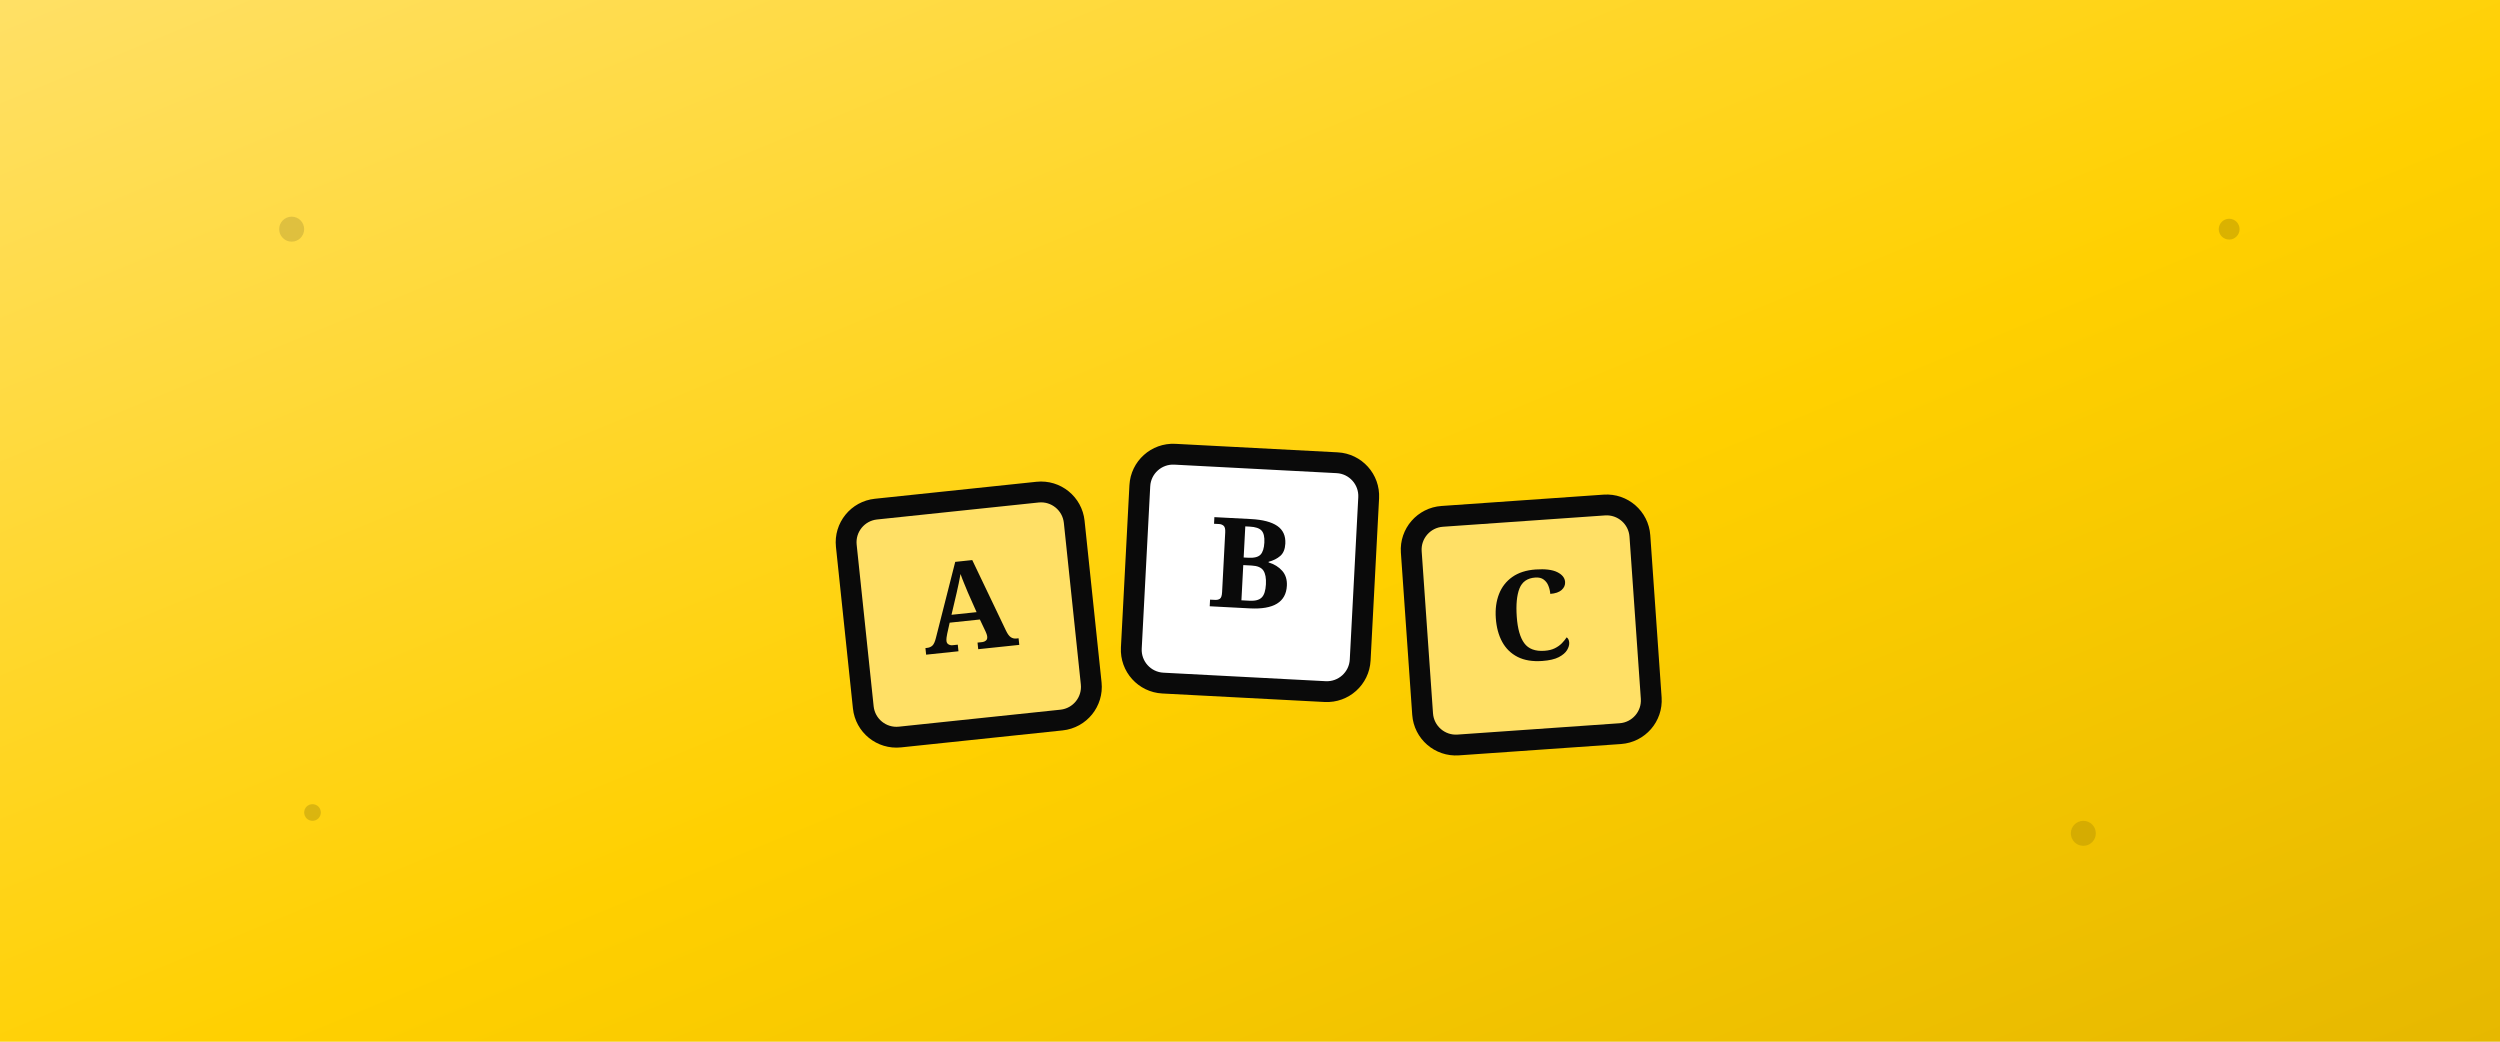
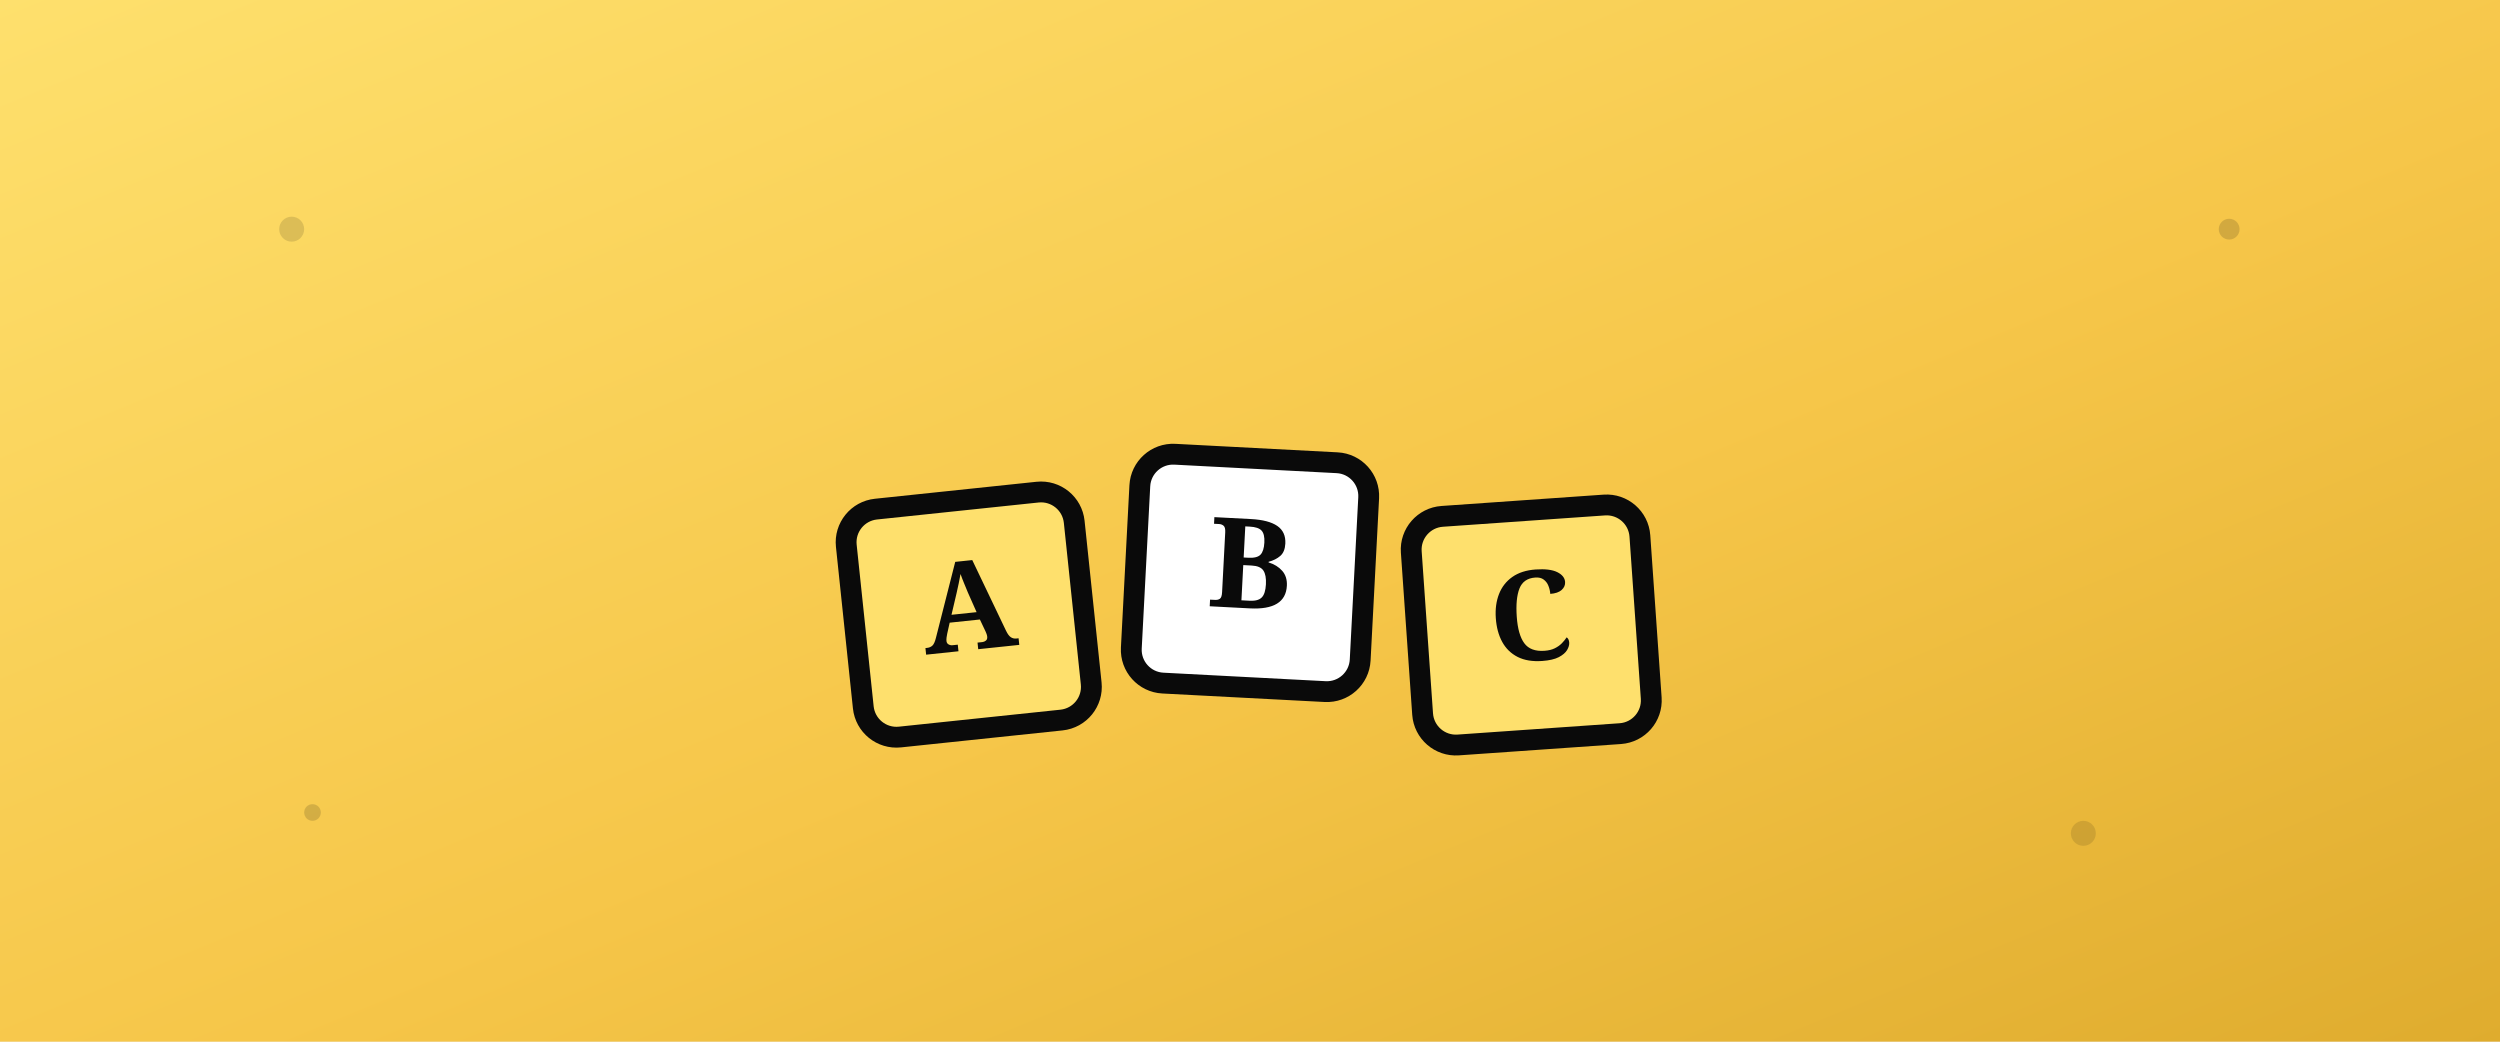
<svg xmlns="http://www.w3.org/2000/svg" viewBox="0 0 1200 500">
  <defs>
    <linearGradient id="g" x1="0%" y1="0%" x2="100%" y2="100%">
-       <stop offset="0%" stop-color="#ffe066" />
-       <stop offset="55%" stop-color="#ffd000" />
-       <stop offset="100%" stop-color="#e6b800" />
+       <stop offset="0%" stop-color="#fee06d" />
+       <stop offset="55%" stop-color="#f6c649" />
+       <stop offset="100%" stop-color="#dfac2e" />
    </linearGradient>
  </defs>
  <rect width="1200" height="500" fill="url(#g)" />
  <circle cx="140" cy="110" r="6" fill="#0a0a0a" opacity="0.13" />
  <circle cx="1070" cy="110" r="5" fill="#0a0a0a" opacity="0.15" />
  <circle cx="1000" cy="400" r="6" fill="#0a0a0a" opacity="0.12" />
  <circle cx="150" cy="390" r="4" fill="#0a0a0a" opacity="0.15" />
  <g stroke="#0a0a0a" stroke-width="10" stroke-linejoin="round" stroke-linecap="round">
-     <rect x="410" y="240" width="110" height="110" rx="16" fill="#ffe066" transform="rotate(-6 465 295)" />
+     <rect x="410" y="240" width="110" height="110" rx="16" fill="#fee06d" transform="rotate(-6 465 295)" />
    <rect x="545" y="220" width="110" height="110" rx="16" fill="#ffffff" transform="rotate(3 600 275)" />
-     <rect x="680" y="245" width="110" height="110" rx="16" fill="#ffe066" transform="rotate(-4 735 300)" />
+     <rect x="680" y="245" width="110" height="110" rx="16" fill="#fee06d" transform="rotate(-4 735 300)" />
  </g>
  <g fill="#0a0a0a" font-family="Georgia, serif" font-weight="700" text-anchor="middle">
    <text x="465" y="312" font-size="60" transform="rotate(-6 465 295)">A</text>
    <text x="600" y="292" font-size="60" transform="rotate(3 600 275)">B</text>
    <text x="735" y="317" font-size="60" transform="rotate(-4 735 300)">C</text>
  </g>
</svg>
